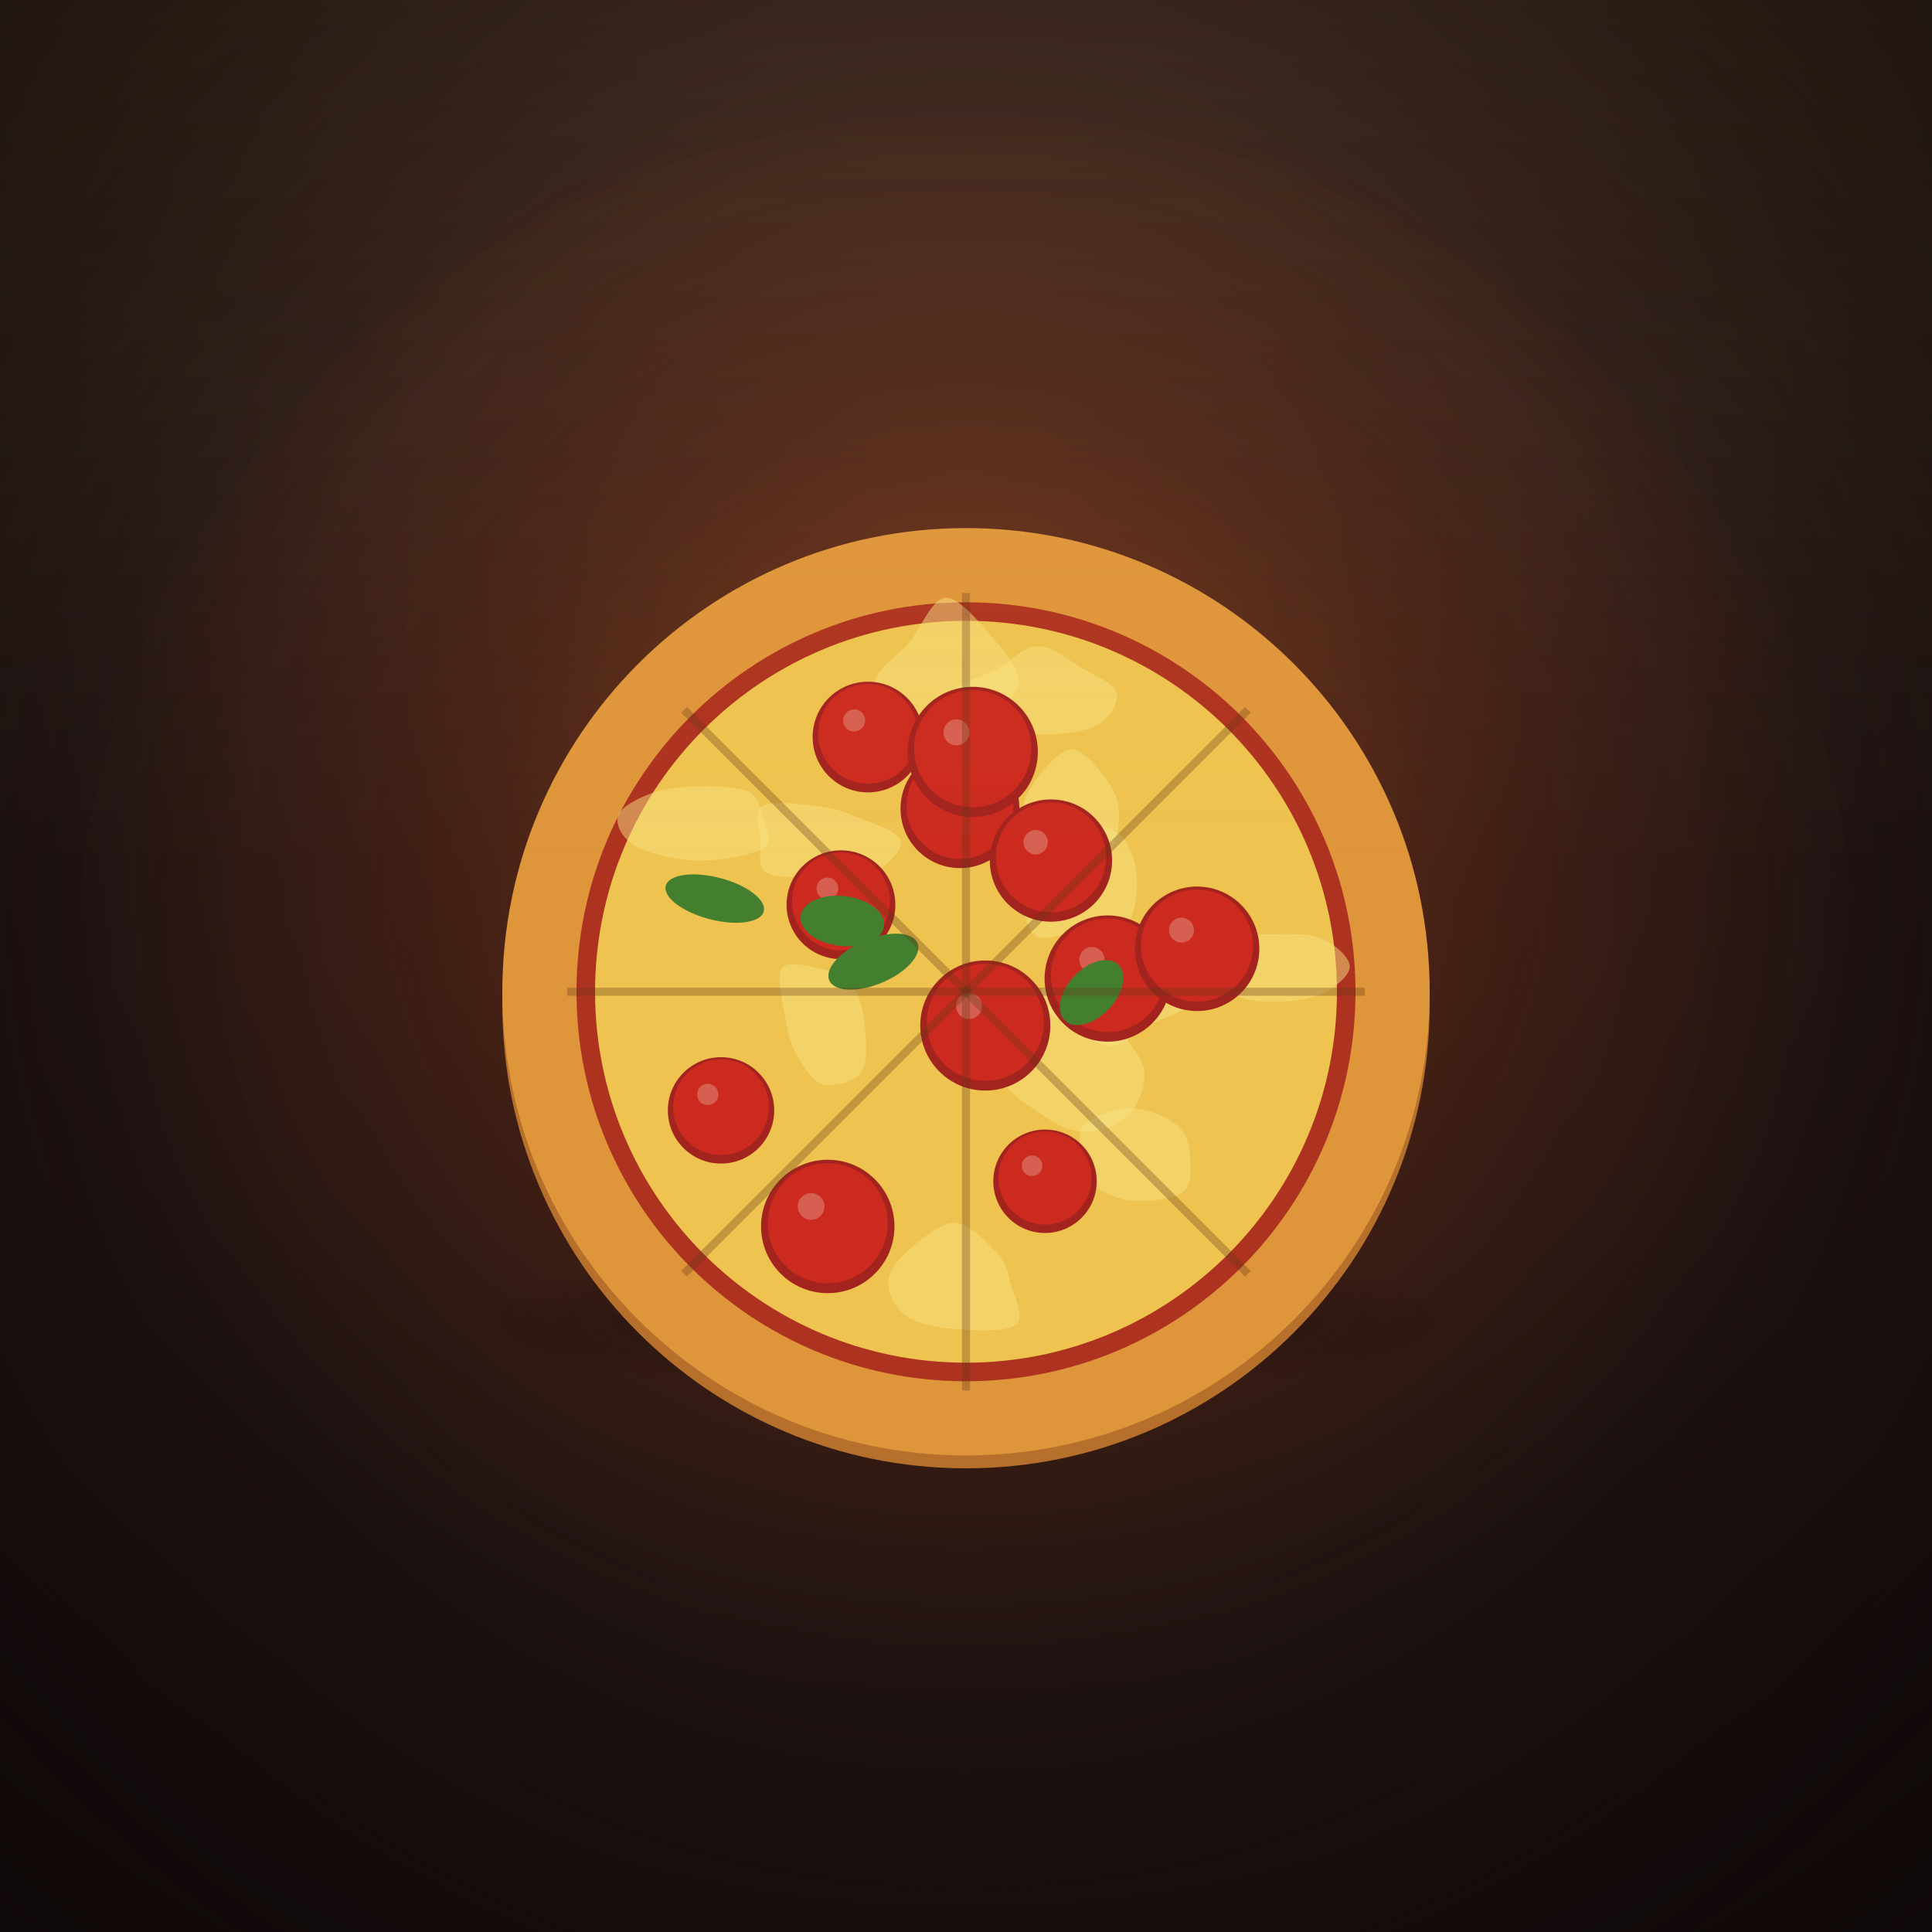
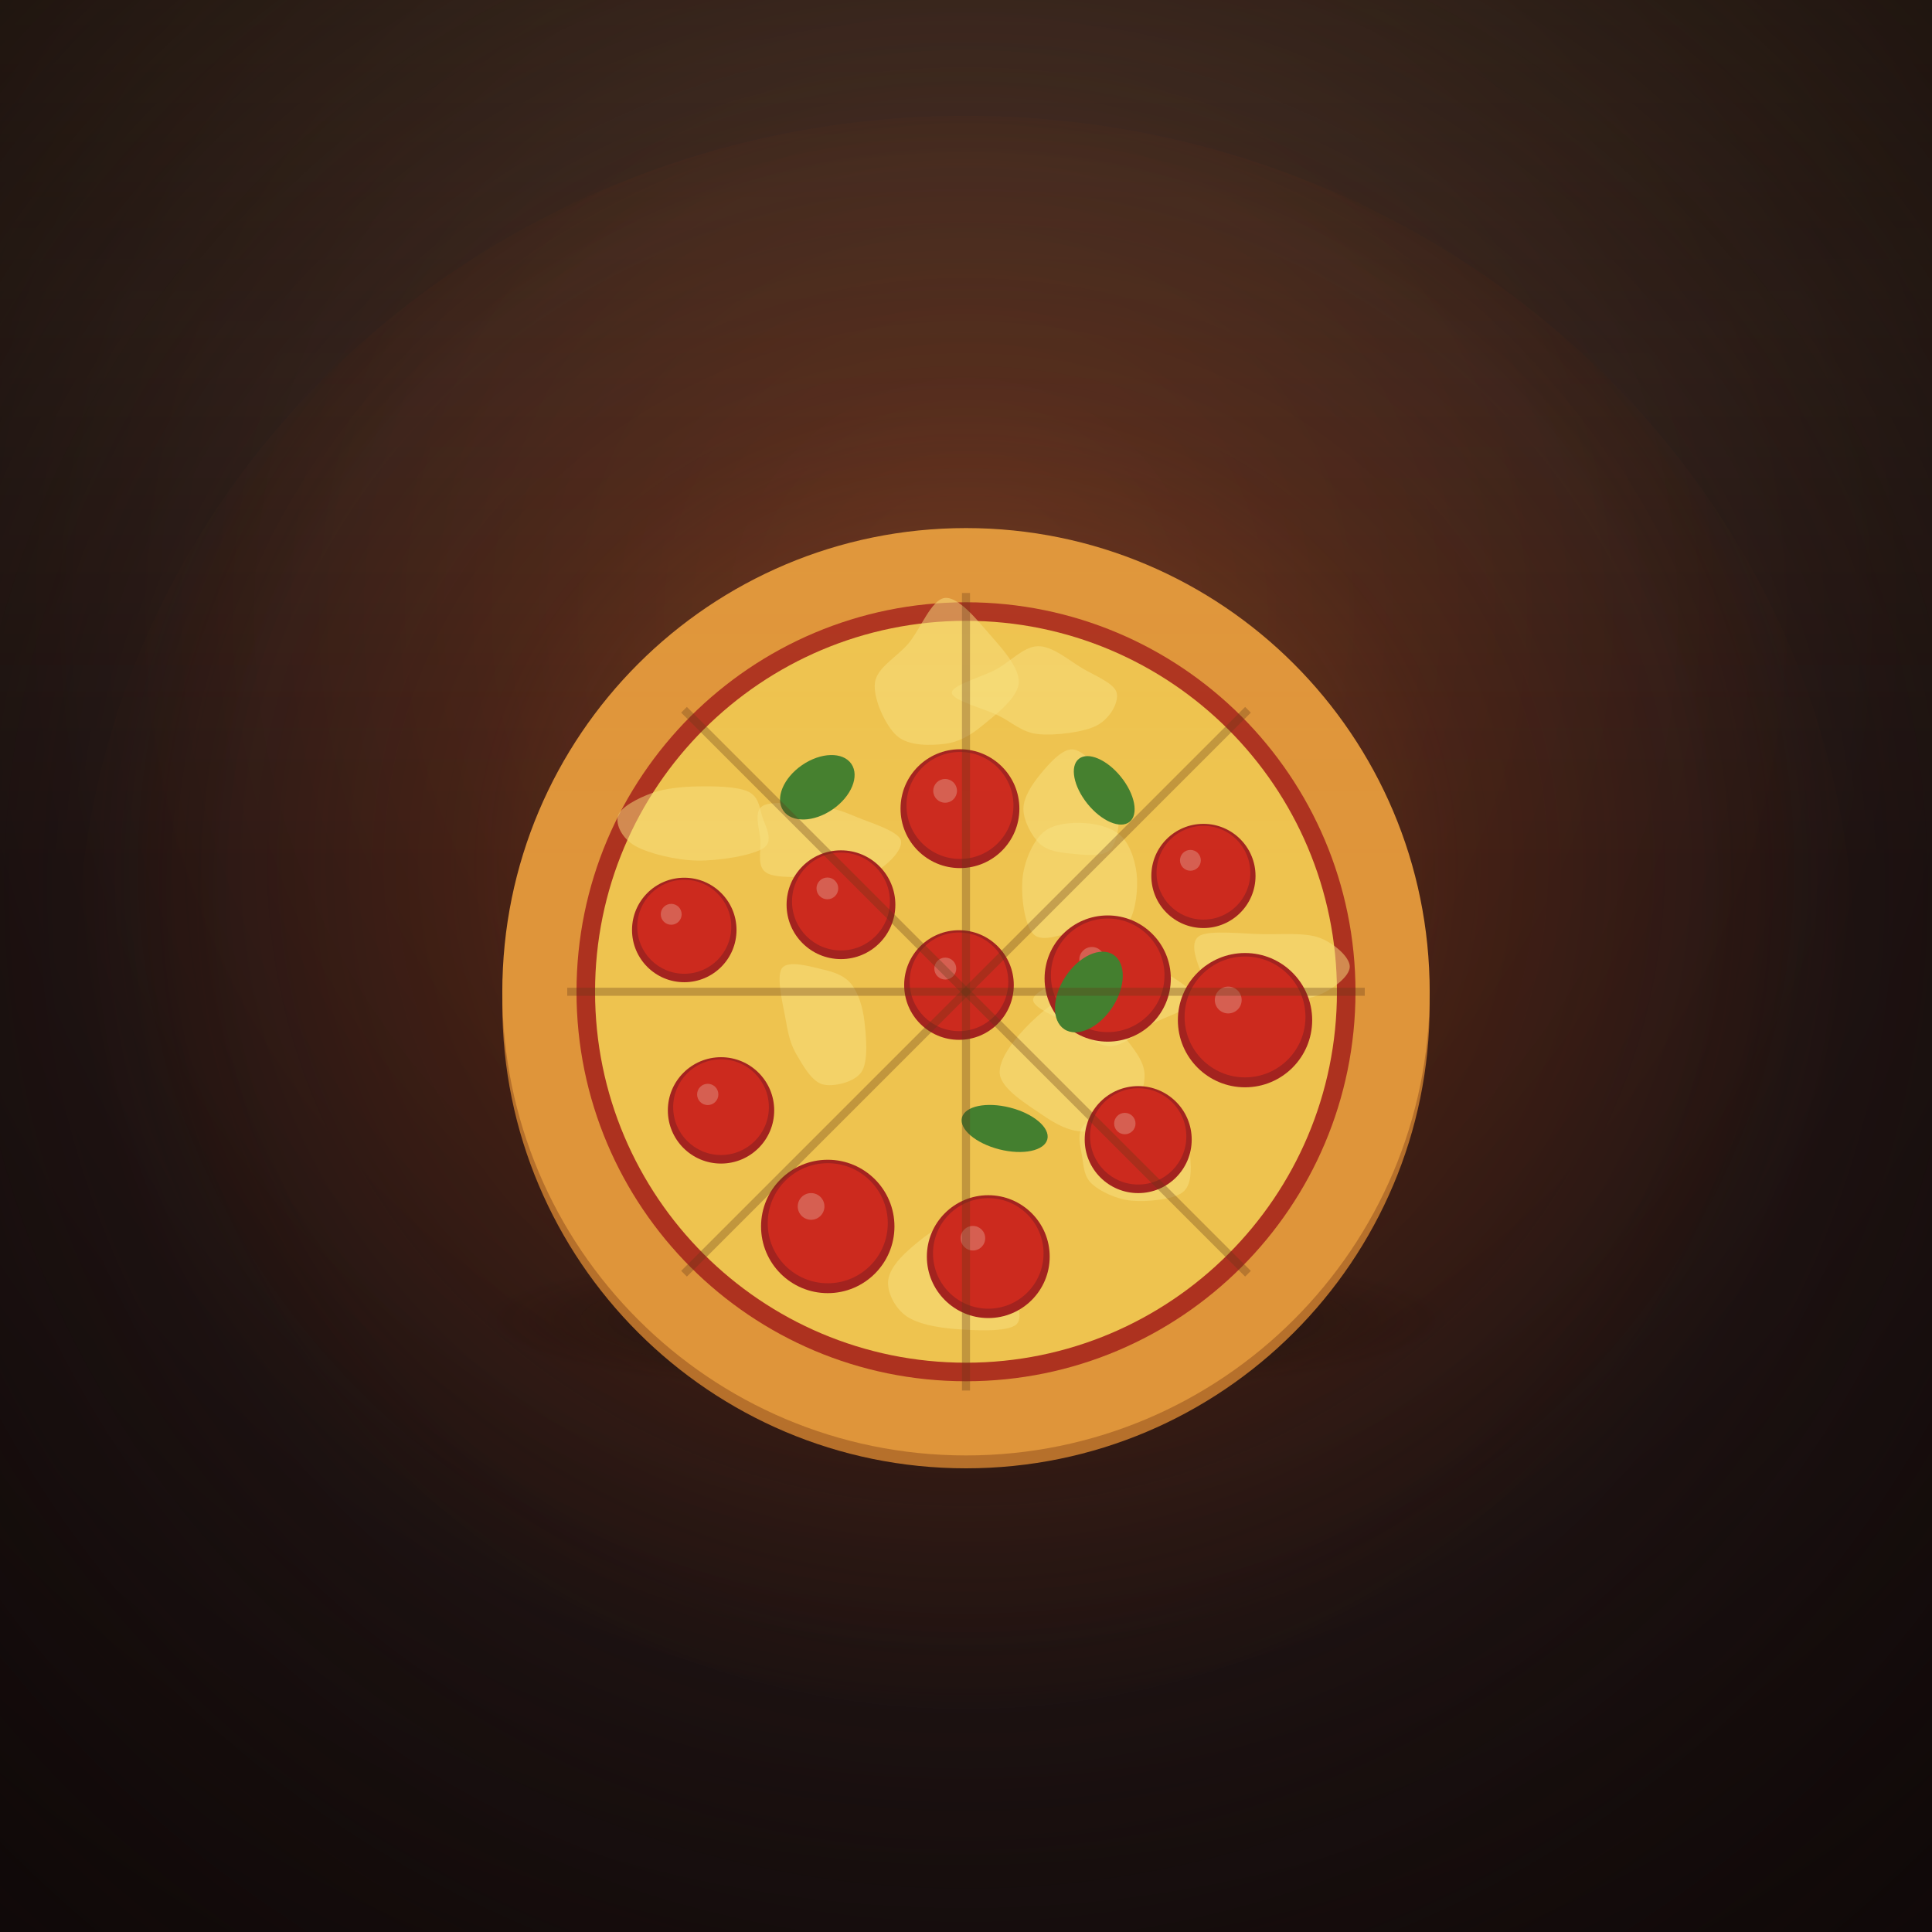
<svg xmlns="http://www.w3.org/2000/svg" viewBox="0 0 600 600" width="600" height="600">
  <defs>
    <radialGradient id="ground" cx="50%" cy="32%" r="84%">
      <stop offset="0%" stop-color="hsl(4.09 33% 17%)" />
      <stop offset="58%" stop-color="hsl(4.09 26% 10%)" />
      <stop offset="100%" stop-color="hsl(4.09 22% 6%)" />
    </radialGradient>
    <radialGradient id="keyLight" cx="50%" cy="44%" r="50%">
      <stop offset="0%" stop-color="hsl(26 96% 58% / 0.4)" />
      <stop offset="55%" stop-color="hsl(20 92% 46% / 0.136)" />
      <stop offset="100%" stop-color="hsl(20 90% 40% / 0)" />
    </radialGradient>
    <radialGradient id="dishShadow" cx="50%" cy="50%" r="50%">
      <stop offset="0%" stop-color="hsl(4.09 60% 3% / 0.6)" />
      <stop offset="100%" stop-color="hsl(4.09 60% 3% / 0)" />
    </radialGradient>
    <radialGradient id="vignette" cx="50%" cy="46%" r="72%">
      <stop offset="52%" stop-color="hsl(4.09 40% 4% / 0)" />
      <stop offset="100%" stop-color="hsl(4.09 40% 4% / 0.62)" />
    </radialGradient>
    <linearGradient id="topSheen" x1="0" y1="0" x2="0" y2="1">
      <stop offset="0%" stop-color="hsl(38 100% 72% / 0.11)" />
      <stop offset="45%" stop-color="hsl(38 100% 72% / 0)" />
    </linearGradient>
  </defs>
  <rect width="600" height="600" fill="url(#ground)" />
  <ellipse cx="300" cy="300" rx="276" ry="264" fill="url(#keyLight)" />
  <g transform="translate(300 312) scale(0.5)">
    <ellipse cx="0" cy="196" rx="300" ry="48" fill="url(#dishShadow)" />
    <circle cx="0" cy="0" r="288" fill="hsl(30 62% 44%)" />
    <circle cx="0" cy="-8" r="288" fill="hsl(33 72% 55%)" />
    <circle cx="48.84" cy="20.81" r="4.99" fill="hsl(24 60% 28% / 0.55)" opacity="0.4" />
    <circle cx="-184.49" cy="-0.38" r="3.81" fill="hsl(24 60% 28% / 0.55)" opacity="0.45" />
    <circle cx="63.28" cy="162.56" r="5.19" fill="hsl(24 60% 28% / 0.55)" opacity="0.4" />
    <circle cx="113.49" cy="109.73" r="4.47" fill="hsl(24 60% 28% / 0.55)" opacity="0.25" />
    <circle cx="-146.74" cy="-6.34" r="4.95" fill="hsl(24 60% 28% / 0.55)" opacity="0.23" />
    <circle cx="-41.76" cy="149.3" r="4.15" fill="hsl(24 60% 28% / 0.55)" opacity="0.23" />
    <circle cx="92.38" cy="87.11" r="3.33" fill="hsl(24 60% 28% / 0.55)" opacity="0.36" />
    <circle cx="64.15" cy="140.6" r="5.25" fill="hsl(24 60% 28% / 0.55)" opacity="0.25" />
    <circle cx="144.05" cy="139.62" r="5" fill="hsl(24 60% 28% / 0.55)" opacity="0.48" />
    <circle cx="-156.43" cy="61.77" r="3.26" fill="hsl(24 60% 28% / 0.55)" opacity="0.48" />
    <circle cx="8.95" cy="78.06" r="5.74" fill="hsl(24 60% 28% / 0.55)" opacity="0.4" />
    <circle cx="-34.79" cy="-123.61" r="3.79" fill="hsl(24 60% 28% / 0.55)" opacity="0.48" />
    <circle cx="-46.89" cy="-89.54" r="3.9" fill="hsl(24 60% 28% / 0.55)" opacity="0.29" />
    <circle cx="25.72" cy="37.72" r="5.81" fill="hsl(24 60% 28% / 0.55)" opacity="0.3" />
    <circle cx="-113.82" cy="-142.36" r="6.48" fill="hsl(24 60% 28% / 0.55)" opacity="0.34" />
    <circle cx="39.51" cy="60.68" r="4.7" fill="hsl(24 60% 28% / 0.55)" opacity="0.4" />
    <circle cx="-158.98" cy="155.16" r="6.11" fill="hsl(24 60% 28% / 0.55)" opacity="0.39" />
    <circle cx="218.41" cy="10.85" r="3.91" fill="hsl(24 60% 28% / 0.55)" opacity="0.24" />
    <circle cx="66.63" cy="-119.93" r="4.96" fill="hsl(24 60% 28% / 0.55)" opacity="0.27" />
    <circle cx="127.3" cy="-90.76" r="3.46" fill="hsl(24 60% 28% / 0.55)" opacity="0.23" />
    <circle cx="-140.08" cy="-178.25" r="6.49" fill="hsl(24 60% 28% / 0.55)" opacity="0.32" />
    <circle cx="52.54" cy="-227.51" r="3.99" fill="hsl(24 60% 28% / 0.55)" opacity="0.33" />
    <circle cx="3.95" cy="17.71" r="5.51" fill="hsl(24 60% 28% / 0.55)" opacity="0.34" />
    <circle cx="-7.39" cy="196.4" r="5.24" fill="hsl(24 60% 28% / 0.55)" opacity="0.24" />
    <circle cx="167.98" cy="36.15" r="2.71" fill="hsl(24 60% 28% / 0.55)" opacity="0.27" />
    <circle cx="-184.41" cy="86.07" r="6.06" fill="hsl(24 60% 28% / 0.55)" opacity="0.45" />
    <circle cx="0" cy="-8" r="241.92" fill="hsl(8 70% 40%)" />
    <circle cx="0" cy="-8" r="230.4" fill="hsl(44 82% 62%)" />
    <path d="M-40.44 -102C-38.84 -96.22 -49.62 -85.48 -58.07 -81.73C-66.52 -77.99 -80.16 -79.48 -91.13 -79.51C-102.11 -79.54 -117.83 -78.15 -123.93 -81.9C-130.02 -85.65 -127.32 -95.07 -127.7 -102C-128.08 -108.93 -132.28 -119.97 -126.19 -123.49C-120.09 -127.02 -100.89 -124.34 -91.13 -123.16C-81.37 -121.98 -76.08 -119.94 -67.63 -116.41C-59.18 -112.88 -42.03 -107.78 -40.44 -102Z" fill="hsl(48 90% 74%)" opacity="0.5" />
    <path d="M94.91 -121.68C95.62 -113.91 94.26 -100.71 89.41 -96.05C84.56 -91.4 73.09 -93.1 65.82 -93.75C58.55 -94.4 50.85 -95.3 45.82 -99.95C40.79 -104.61 35.6 -114.5 35.66 -121.68C35.71 -128.87 41.11 -136.91 46.14 -143.06C51.17 -149.21 59.31 -158.61 65.82 -158.55C72.33 -158.49 80.32 -148.85 85.17 -142.71C90.02 -136.56 94.21 -129.46 94.91 -121.68Z" fill="hsl(48 90% 74%)" opacity="0.5" />
    <path d="M106.27 -77.79C106.63 -68.67 104.75 -54.37 99.32 -49.22C93.9 -44.06 83.15 -47.88 73.7 -46.87C64.26 -45.86 49.08 -38 42.64 -43.15C36.2 -48.3 34.21 -67.19 35.06 -77.79C35.9 -88.4 41.27 -100.96 47.71 -106.79C54.15 -112.62 65.46 -113.24 73.7 -112.77C81.94 -112.29 91.71 -109.76 97.14 -103.93C102.57 -98.11 105.9 -86.91 106.27 -77.79Z" fill="hsl(48 90% 74%)" opacity="0.5" />
    <path d="M110.9 43.15C111.3 51.62 106.41 63.75 100.02 69.7C93.63 75.64 81.43 79.1 72.56 78.83C63.68 78.56 55.38 74.01 46.78 68.06C38.19 62.11 22.16 52.58 20.99 43.15C19.83 33.73 31.2 19.96 39.8 11.49C48.39 3.03 62.92 -8.87 72.56 -7.63C82.19 -6.4 91.24 10.46 97.63 18.92C104.02 27.39 110.5 34.69 110.9 43.15Z" fill="hsl(48 90% 74%)" opacity="0.5" />
    <path d="M93.58 -193.71C95.1 -187.79 89.42 -177.69 81.29 -173.41C73.16 -169.13 55.04 -166.97 44.78 -168.03C34.51 -169.09 28.63 -175.49 19.7 -179.77C10.77 -184.05 -8.64 -188.97 -8.81 -193.71C-8.98 -198.45 9.75 -203.4 18.69 -208.22C27.62 -213.04 35.86 -222.51 44.78 -222.63C53.69 -222.76 64.06 -213.77 72.19 -208.95C80.32 -204.13 92.07 -199.64 93.58 -193.71Z" fill="hsl(48 90% 74%)" opacity="0.5" />
    <path d="M-63.09 10.39C-62.03 19.46 -60.54 35.21 -64.86 41.73C-69.17 48.25 -82.28 51.26 -88.99 49.53C-95.69 47.79 -101.28 37.82 -105.08 31.3C-108.88 24.77 -110.24 19.37 -111.79 10.39C-113.33 1.41 -118.16 -17.19 -114.35 -22.56C-110.55 -27.94 -96.18 -23.5 -88.99 -21.86C-81.79 -20.22 -75.52 -18.08 -71.2 -12.71C-66.89 -7.33 -64.15 1.32 -63.09 10.39Z" fill="hsl(48 90% 74%)" opacity="0.5" />
    <path d="M238.37 -23.47C238.23 -17.53 227.84 -9.45 218.77 -5.86C209.69 -2.27 194.19 -1.25 183.92 -1.93C173.66 -2.62 163.72 -6.37 157.17 -9.96C150.63 -13.55 146.63 -17.98 144.66 -23.47C142.7 -28.97 138.86 -39.55 145.41 -42.94C151.95 -46.32 171.55 -44.02 183.92 -43.78C196.29 -43.54 210.55 -44.9 219.63 -41.51C228.7 -38.13 238.51 -29.41 238.37 -23.47Z" fill="hsl(48 90% 74%)" opacity="0.5" />
    <path d="M32.78 -199.88C32.14 -190.39 18.11 -179.86 10.45 -173.55C2.79 -167.24 -4.3 -163.11 -13.18 -162C-22.05 -160.88 -35.57 -160.55 -42.8 -166.86C-50.04 -173.18 -57.81 -190.24 -56.58 -199.88C-55.35 -209.52 -42.68 -215.91 -35.44 -224.7C-28.21 -233.48 -21.46 -251.63 -13.18 -252.59C-4.89 -253.56 6.63 -239.28 14.29 -230.49C21.94 -221.71 33.42 -209.37 32.78 -199.88Z" fill="hsl(48 90% 74%)" opacity="0.5" />
    <path d="M142.06 -3.02C141.15 2.55 123.99 7.29 115.23 12.09C106.47 16.9 98.07 25.79 89.48 25.8C80.9 25.8 71.68 16.91 63.71 12.11C55.74 7.31 41.61 1.98 41.67 -3.02C41.74 -8.03 56.13 -13.28 64.09 -17.93C72.06 -22.58 80.05 -30.36 89.48 -30.93C98.92 -31.5 111.94 -26 120.7 -21.35C129.47 -16.7 142.98 -8.6 142.06 -3.02Z" fill="hsl(48 90% 74%)" opacity="0.5" />
    <path d="M-126.71 -117.33C-125.05 -111.48 -118.92 -101.99 -125.6 -97.35C-132.28 -92.7 -153.48 -89.27 -166.79 -89.48C-180.1 -89.68 -197.23 -93.93 -205.45 -98.58C-213.67 -103.22 -217.79 -111.89 -216.13 -117.33C-214.47 -122.78 -203.72 -128.22 -195.49 -131.26C-187.27 -134.29 -176.78 -135.34 -166.79 -135.54C-156.81 -135.75 -142.27 -135.51 -135.59 -132.47C-128.91 -129.44 -128.38 -123.19 -126.71 -117.33Z" fill="hsl(48 90% 74%)" opacity="0.5" />
    <path d="M139.29 94.99C139.76 101.9 140.46 112.23 134.38 116.69C128.3 121.15 112.12 122.59 102.82 121.75C93.52 120.91 83.67 116.12 78.58 111.66C73.48 107.2 73.11 101.15 72.24 94.99C71.37 88.84 68.26 79.85 73.35 74.73C78.45 69.62 93.13 64.22 102.82 64.31C112.52 64.39 125.45 70.14 131.53 75.25C137.61 80.37 138.81 88.09 139.29 94.99Z" fill="hsl(48 90% 74%)" opacity="0.5" />
    <path d="M27.5 172.49C29.47 179.88 36.82 193.92 31.12 198.75C25.41 203.57 4.62 202.33 -6.74 201.45C-18.09 200.58 -30.06 198.32 -37.01 193.49C-43.95 188.66 -48.63 179.33 -48.41 172.49C-48.19 165.64 -42.61 158.57 -35.66 152.42C-28.72 146.27 -15.9 135.27 -6.74 135.6C2.43 135.93 13.61 148.27 19.32 154.41C25.03 160.56 25.53 165.1 27.5 172.49Z" fill="hsl(48 90% 74%)" opacity="0.5" />
    <circle cx="-3.75" cy="-121.72" r="36.91" fill="hsl(2 68% 38%)" />
    <circle cx="-3.75" cy="-123.72" r="33.22" fill="hsl(4 74% 46%)" />
    <circle cx="-12.97" cy="-132.79" r="7.38" fill="hsl(10 60% 70% / 0.5)" />
    <circle cx="-85.87" cy="137.77" r="41.43" fill="hsl(2 68% 38%)" />
    <circle cx="-85.87" cy="135.77" r="37.29" fill="hsl(4 74% 46%)" />
    <circle cx="-96.22" cy="125.34" r="8.29" fill="hsl(10 60% 70% / 0.5)" />
    <circle cx="88.01" cy="-16.21" r="39.2" fill="hsl(2 68% 38%)" />
    <circle cx="88.01" cy="-18.21" r="35.28" fill="hsl(4 74% 46%)" />
    <circle cx="78.21" cy="-27.97" r="7.84" fill="hsl(10 60% 70% / 0.5)" />
    <circle cx="-77.66" cy="-62.06" r="33.78" fill="hsl(2 68% 38%)" />
    <circle cx="-77.66" cy="-64.06" r="30.4" fill="hsl(4 74% 46%)" />
    <circle cx="-86.1" cy="-72.19" r="6.76" fill="hsl(10 60% 70% / 0.5)" />
-     <circle cx="52.76" cy="-89.49" r="37.97" fill="hsl(2 68% 38%)" />
-     <circle cx="52.76" cy="-91.49" r="34.18" fill="hsl(4 74% 46%)" />
-     <circle cx="43.27" cy="-100.88" r="7.59" fill="hsl(10 60% 70% / 0.5)" />
-     <circle cx="49.07" cy="109.71" r="32.12" fill="hsl(2 68% 38%)" />
-     <circle cx="49.07" cy="107.71" r="28.91" fill="hsl(4 74% 46%)" />
-     <circle cx="41.04" cy="100.07" r="6.42" fill="hsl(10 60% 70% / 0.5)" />
-     <circle cx="-60.89" cy="-166.21" r="34.37" fill="hsl(2 68% 38%)" />
-     <circle cx="-60.89" cy="-168.21" r="30.93" fill="hsl(4 74% 46%)" />
-     <circle cx="-69.49" cy="-176.52" r="6.87" fill="hsl(10 60% 70% / 0.5)" />
-     <circle cx="4.18" cy="-156.99" r="40.42" fill="hsl(2 68% 38%)" />
-     <circle cx="4.18" cy="-158.99" r="36.38" fill="hsl(4 74% 46%)" />
-     <circle cx="-5.92" cy="-169.11" r="8.08" fill="hsl(10 60% 70% / 0.5)" />
-     <circle cx="11.99" cy="12.97" r="40.4" fill="hsl(2 68% 38%)" />
-     <circle cx="11.99" cy="10.97" r="36.36" fill="hsl(4 74% 46%)" />
-     <circle cx="1.89" cy="0.85" r="8.08" fill="hsl(10 60% 70% / 0.5)" />
-     <circle cx="143.53" cy="-34.69" r="38.66" fill="hsl(2 68% 38%)" />
-     <circle cx="143.53" cy="-36.69" r="34.8" fill="hsl(4 74% 46%)" />
-     <circle cx="133.87" cy="-46.29" r="7.73" fill="hsl(10 60% 70% / 0.5)" />
+     <circle cx="13.84" cy="156.52" r="38.15" fill="hsl(2 68% 38%)" />
+     <circle cx="13.84" cy="154.52" r="34.33" fill="hsl(4 74% 46%)" />
+     <circle cx="4.3" cy="145.08" r="7.63" fill="hsl(10 60% 70% / 0.5)" />
+     <circle cx="173.31" cy="9.64" r="41.71" fill="hsl(2 68% 38%)" />
+     <circle cx="173.31" cy="7.64" r="37.54" fill="hsl(4 74% 46%)" />
+     <circle cx="162.88" cy="-2.88" r="8.34" fill="hsl(10 60% 70% / 0.5)" />
    <circle cx="-152.16" cy="65.68" r="33.03" fill="hsl(2 68% 38%)" />
    <circle cx="-152.16" cy="63.68" r="29.72" fill="hsl(4 74% 46%)" />
    <circle cx="-160.41" cy="55.77" r="6.61" fill="hsl(10 60% 70% / 0.5)" />
-     <ellipse cx="-76.8" cy="-51.95" rx="26.11" ry="15.52" fill="hsl(104 46% 34%)" transform="rotate(6.63 -76.8 -51.95)" />
-     <ellipse cx="-156.05" cy="-65.88" rx="31.45" ry="13.18" fill="hsl(104 46% 34%)" transform="rotate(14.62 -156.05 -65.88)" />
-     <ellipse cx="77.98" cy="-7.51" rx="24.01" ry="14.83" fill="hsl(104 46% 34%)" transform="rotate(-46.45 77.98 -7.51)" />
-     <ellipse cx="-57.53" cy="-26.69" rx="29.75" ry="14.09" fill="hsl(104 46% 34%)" transform="rotate(-22.89 -57.53 -26.69)" />
+     <circle cx="147.47" cy="-79.93" r="32.36" fill="hsl(2 68% 38%)" />
+     <circle cx="147.47" cy="-81.93" r="29.12" fill="hsl(4 74% 46%)" />
+     <circle cx="139.38" cy="-89.64" r="6.47" fill="hsl(10 60% 70% / 0.5)" />
+     <circle cx="-4.36" cy="-12.18" r="34.04" fill="hsl(2 68% 38%)" />
+     <circle cx="-4.36" cy="-14.18" r="30.63" fill="hsl(4 74% 46%)" />
+     <circle cx="-12.87" cy="-22.4" r="6.81" fill="hsl(10 60% 70% / 0.5)" />
+     <circle cx="106.96" cy="83.83" r="33.23" fill="hsl(2 68% 38%)" />
+     <circle cx="106.96" cy="81.83" r="29.9" fill="hsl(4 74% 46%)" />
+     <circle cx="98.65" cy="73.86" r="6.65" fill="hsl(10 60% 70% / 0.5)" />
+     <circle cx="-174.99" cy="-46.38" r="32.45" fill="hsl(2 68% 38%)" />
+     <circle cx="-174.99" cy="-48.38" r="29.2" fill="hsl(4 74% 46%)" />
+     <circle cx="-183.1" cy="-56.11" r="6.49" fill="hsl(10 60% 70% / 0.5)" />
+     <ellipse cx="76.32" cy="-7.85" rx="27.71" ry="17.4" fill="hsl(104 46% 34%)" transform="rotate(-56.61 76.32 -7.85)" />
+     <ellipse cx="24" cy="76.91" rx="27.36" ry="13.39" fill="hsl(104 46% 34%)" transform="rotate(14.21 24 76.91)" />
+     <ellipse cx="85.85" cy="-133.1" rx="25.12" ry="13.34" fill="hsl(104 46% 34%)" transform="rotate(51.1 85.85 -133.1)" />
+     <ellipse cx="-92.35" cy="-135.01" rx="25.65" ry="16.71" fill="hsl(104 46% 34%)" transform="rotate(-34.51 -92.35 -135.01)" />
    <g stroke="hsl(24 60% 24% / 0.32)" stroke-width="5">
      <path d="M-247.68 -8 L247.68 -8" />
      <path d="M-175.14 -183.14 L175.14 167.14" />
      <path d="M0 -255.68 L0 239.68" />
      <path d="M175.14 -183.14 L-175.14 167.14" />
    </g>
  </g>
  <rect width="600" height="600" fill="url(#topSheen)" />
  <rect width="600" height="600" fill="url(#vignette)" />
</svg>
